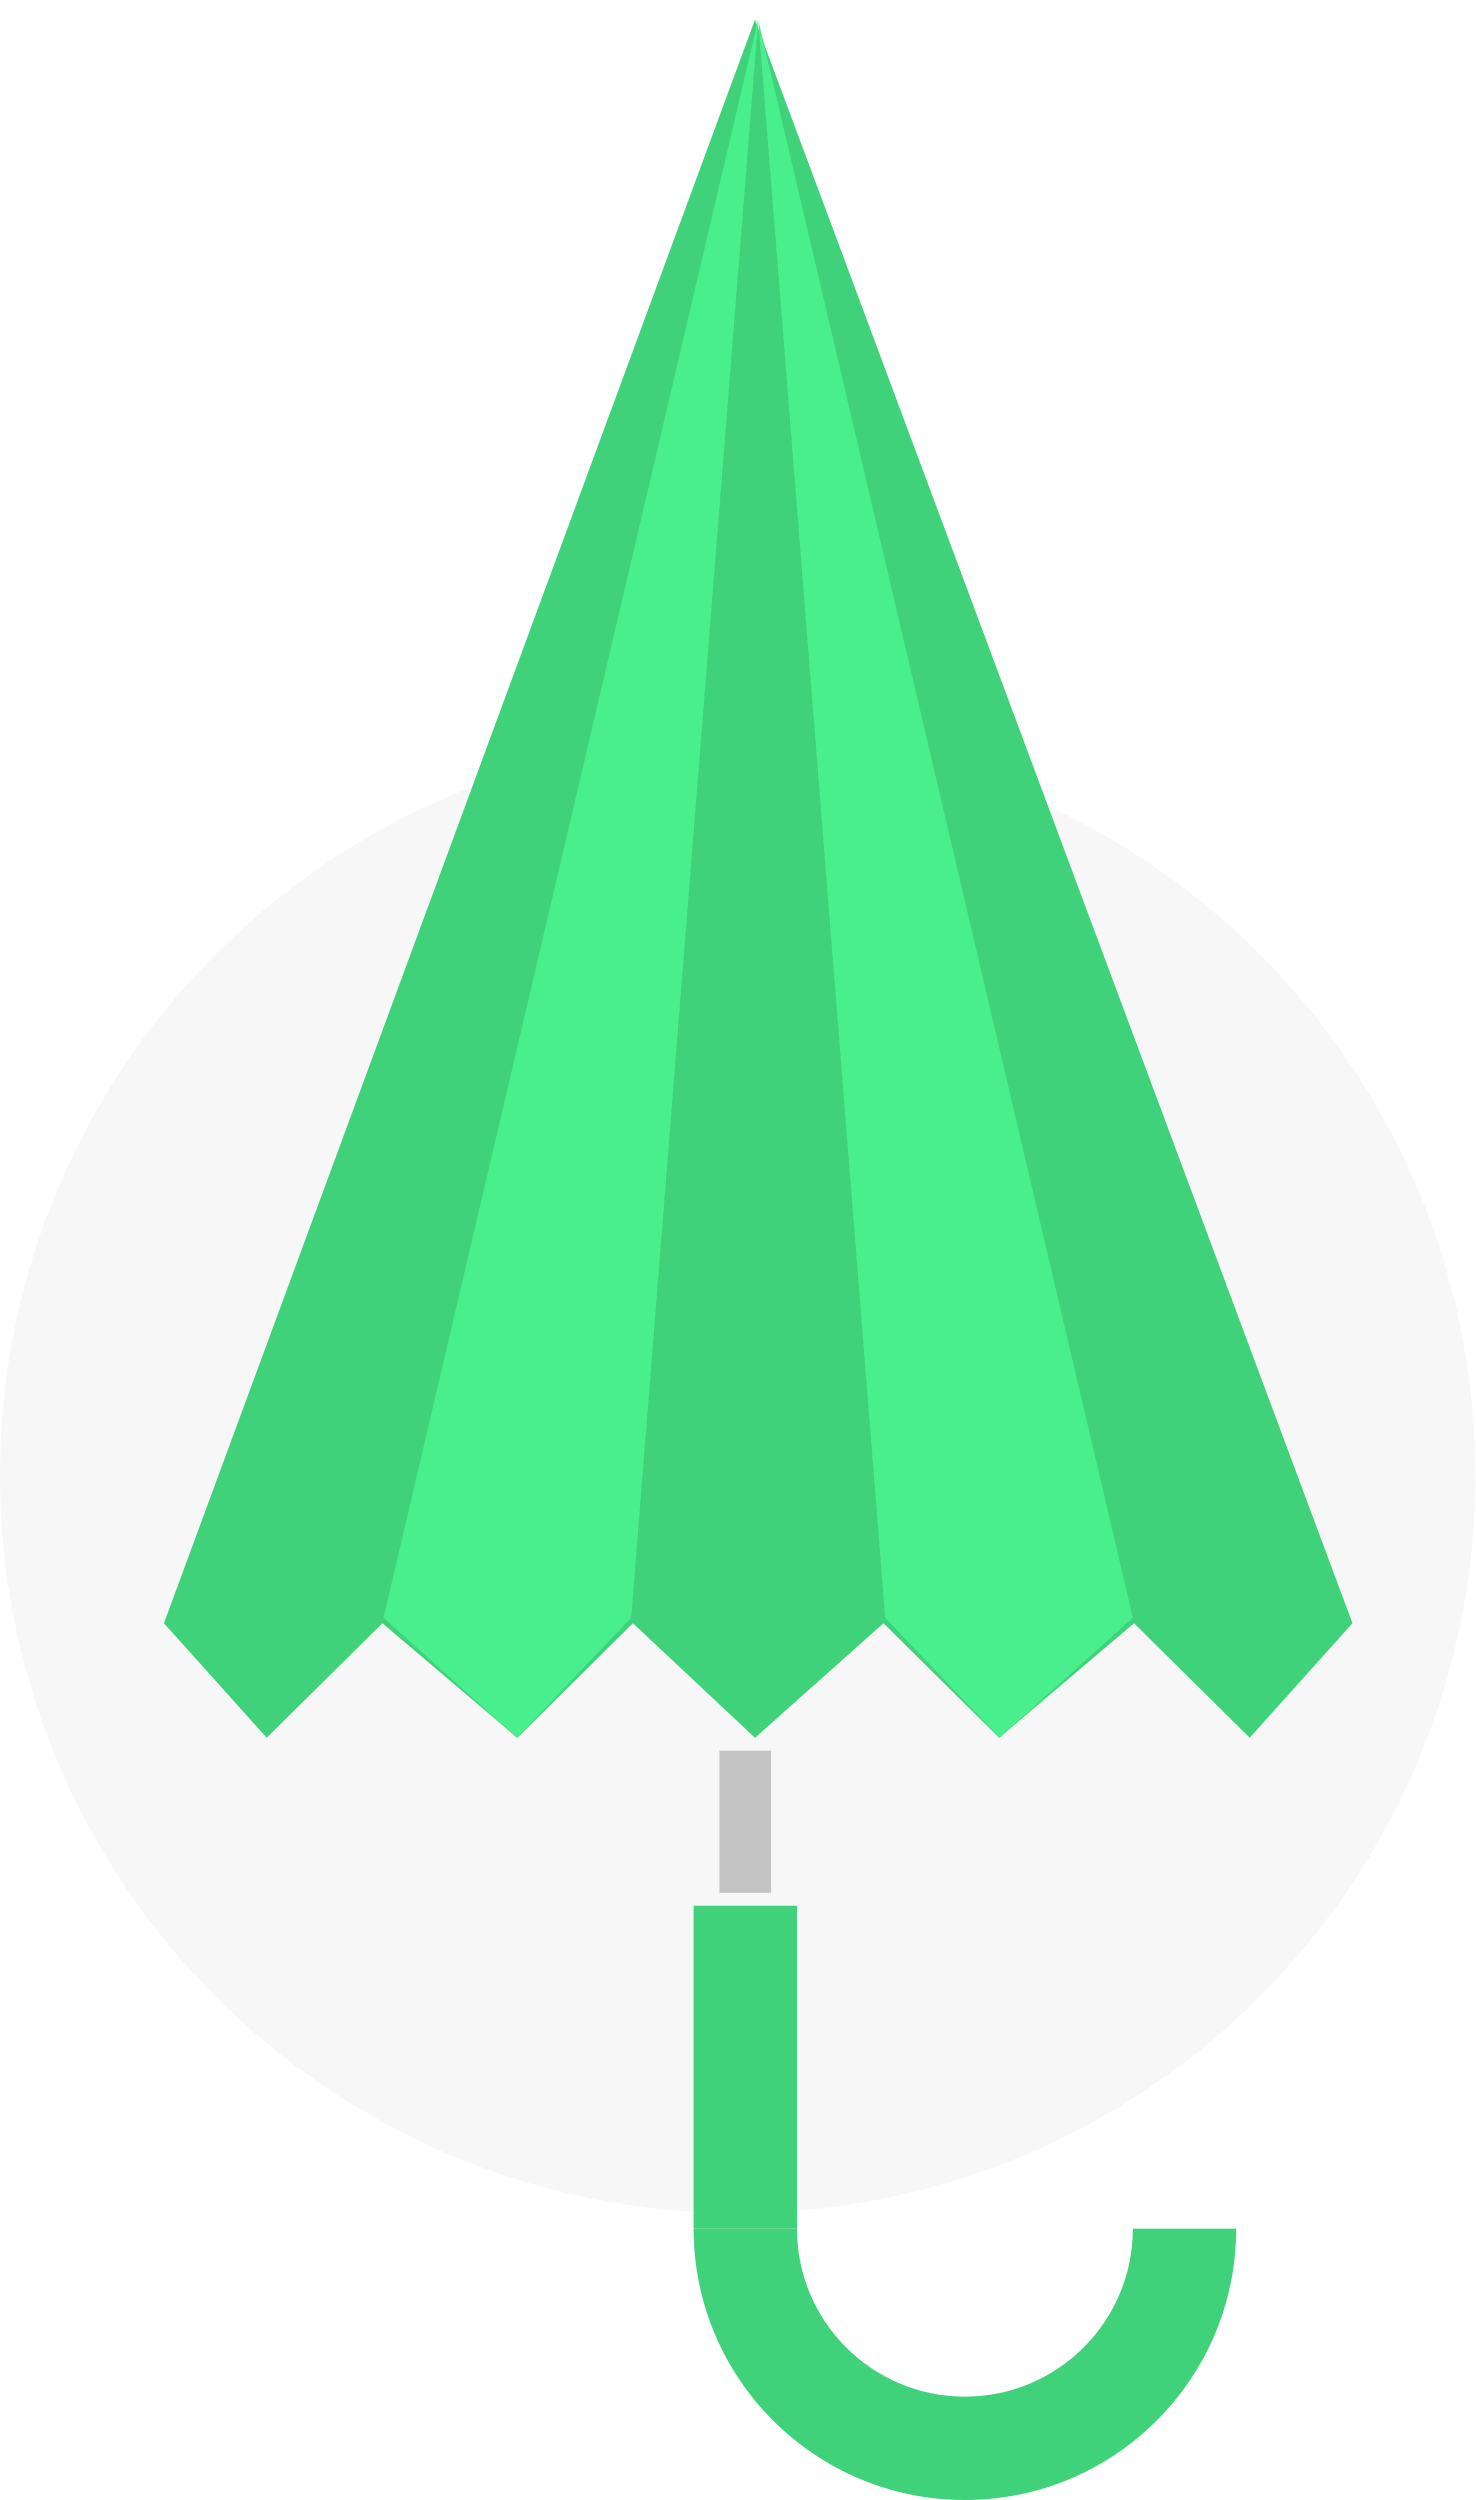
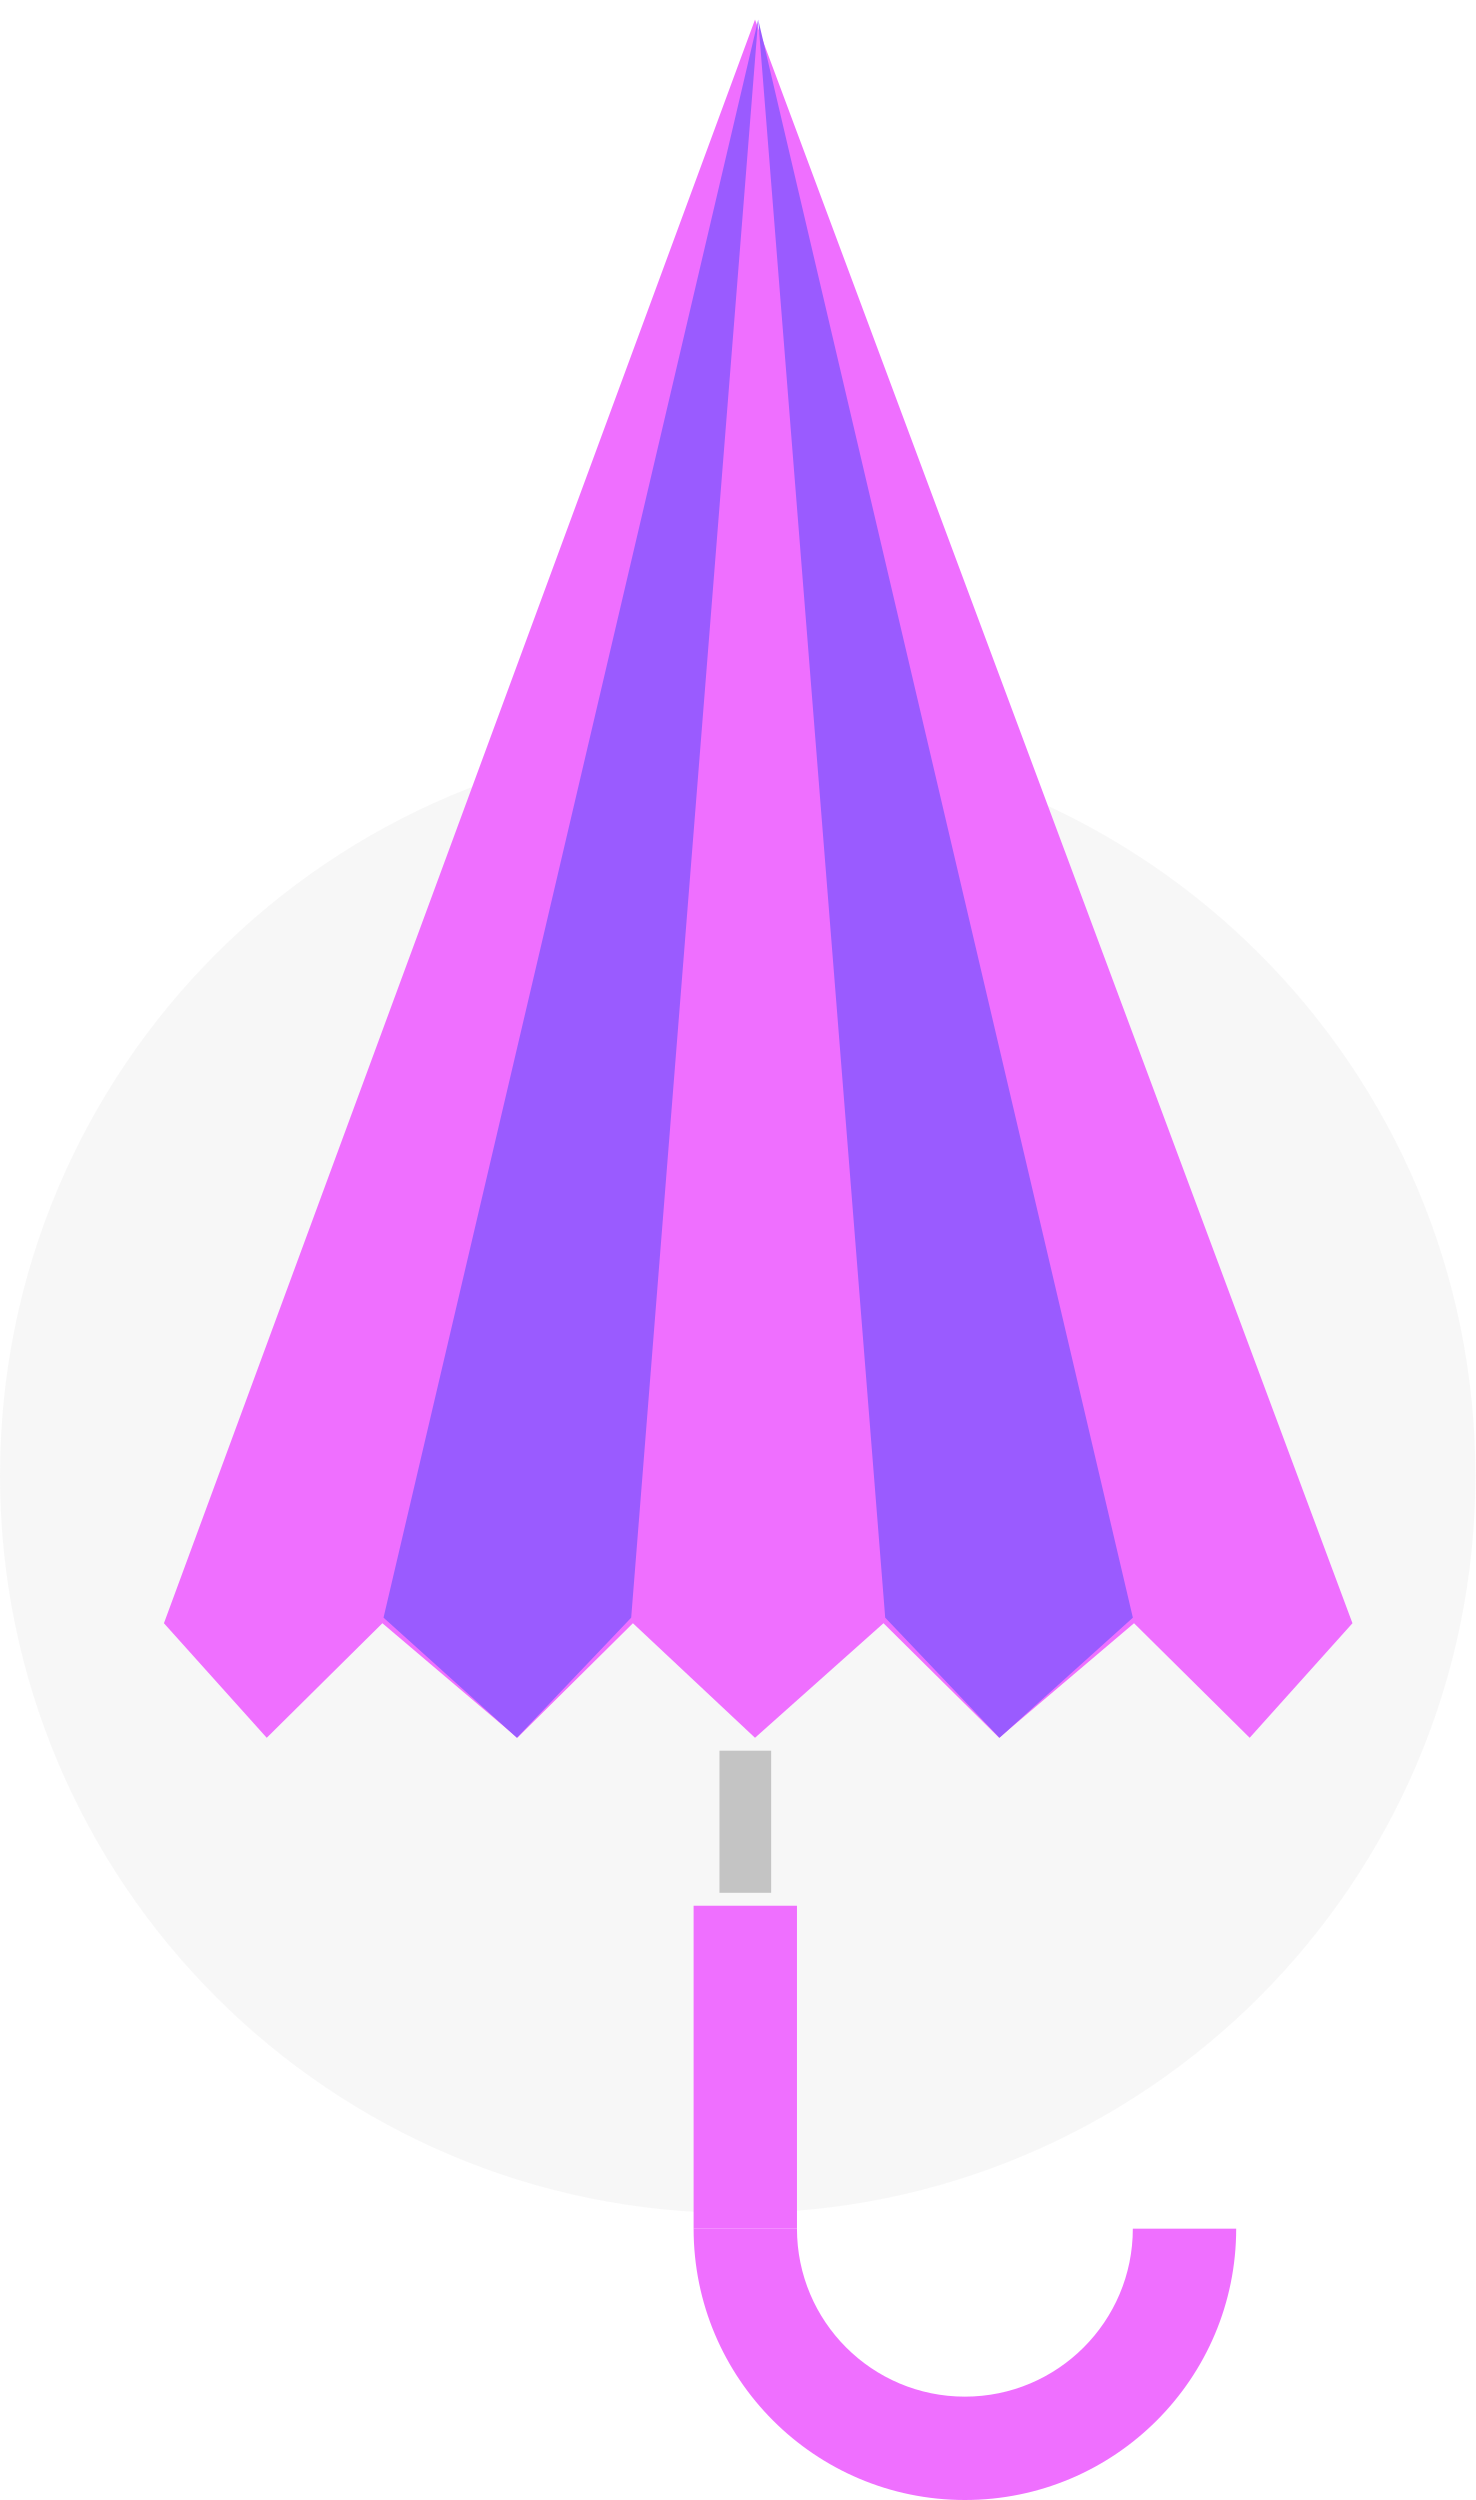
<svg xmlns="http://www.w3.org/2000/svg" width="36" height="61" viewBox="0 0 36 61" fill="none">
  <circle opacity="0.4" cx="18" cy="36" r="18" fill="#ECECEC" />
-   <rect x="17.554" y="42.717" width="1.261" height="3.467" fill="#C4C4C4" />
-   <rect x="16.924" y="46.5" width="2.522" height="7.88" fill="#40D27B" />
-   <path fill-rule="evenodd" clip-rule="evenodd" d="M16.924 54.38C16.924 58.036 19.887 61 23.543 61C27.199 61 30.163 58.036 30.163 54.38H27.641C27.641 56.644 25.806 58.478 23.543 58.478C21.28 58.478 19.446 56.644 19.446 54.38H16.924Z" fill="#40D27B" />
-   <path d="M30.492 42.402L33 39.607L18.422 0.478L4 39.607L6.508 42.402L9.33 39.607L12.622 42.402L15.443 39.607L18.422 42.402L21.557 39.607L24.378 42.402L27.67 39.607L30.492 42.402Z" fill="#40D27B" />
-   <path d="M24.387 42.402L27.641 39.471L18.5 0.478L21.599 39.471L24.387 42.402Z" fill="#49EF8C" />
-   <path d="M12.613 42.402L9.359 39.471L18.5 0.478L15.401 39.471L12.613 42.402Z" fill="#49EF8C" />
+   <rect x="17.555" y="42.717" width="1.261" height="3.467" fill="#C4C4C4" />
+   <rect x="16.924" y="46.5" width="2.522" height="7.88" fill="#EF6FFF" />
+   <path fill-rule="evenodd" clip-rule="evenodd" d="M16.924 54.38C16.924 58.036 19.887 61 23.543 61C27.199 61 30.163 58.036 30.163 54.38H27.641C27.641 56.644 25.806 58.478 23.543 58.478C21.28 58.478 19.446 56.644 19.446 54.38H16.924Z" fill="#EF6FFF" />
+   <path d="M30.492 42.402L33 39.607L18.422 0.478L4 39.607L6.508 42.402L9.33 39.607L12.622 42.402L15.443 39.607L18.422 42.402L21.557 39.607L24.378 42.402L27.67 39.607L30.492 42.402Z" fill="#EF6FFF" />
+   <path d="M24.388 42.402L27.642 39.471L18.5 0.478L21.599 39.471L24.388 42.402Z" fill="#9A5BFF" />
+   <path d="M12.612 42.402L9.358 39.471L18.5 0.478L15.401 39.471L12.612 42.402Z" fill="#9A5BFF" />
</svg>
